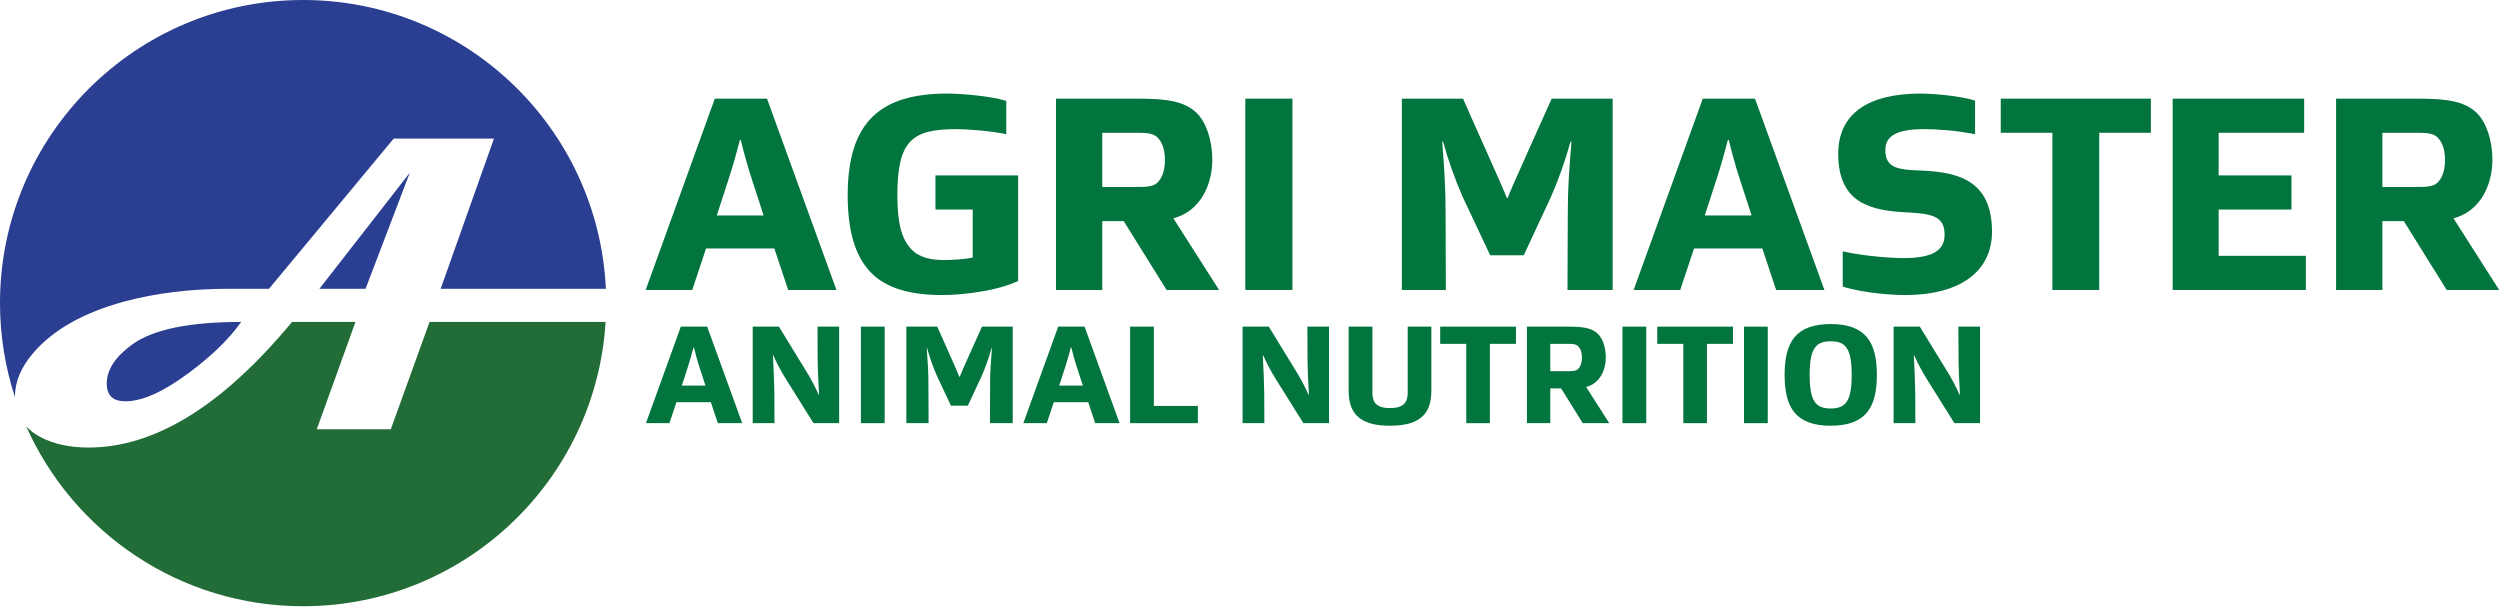
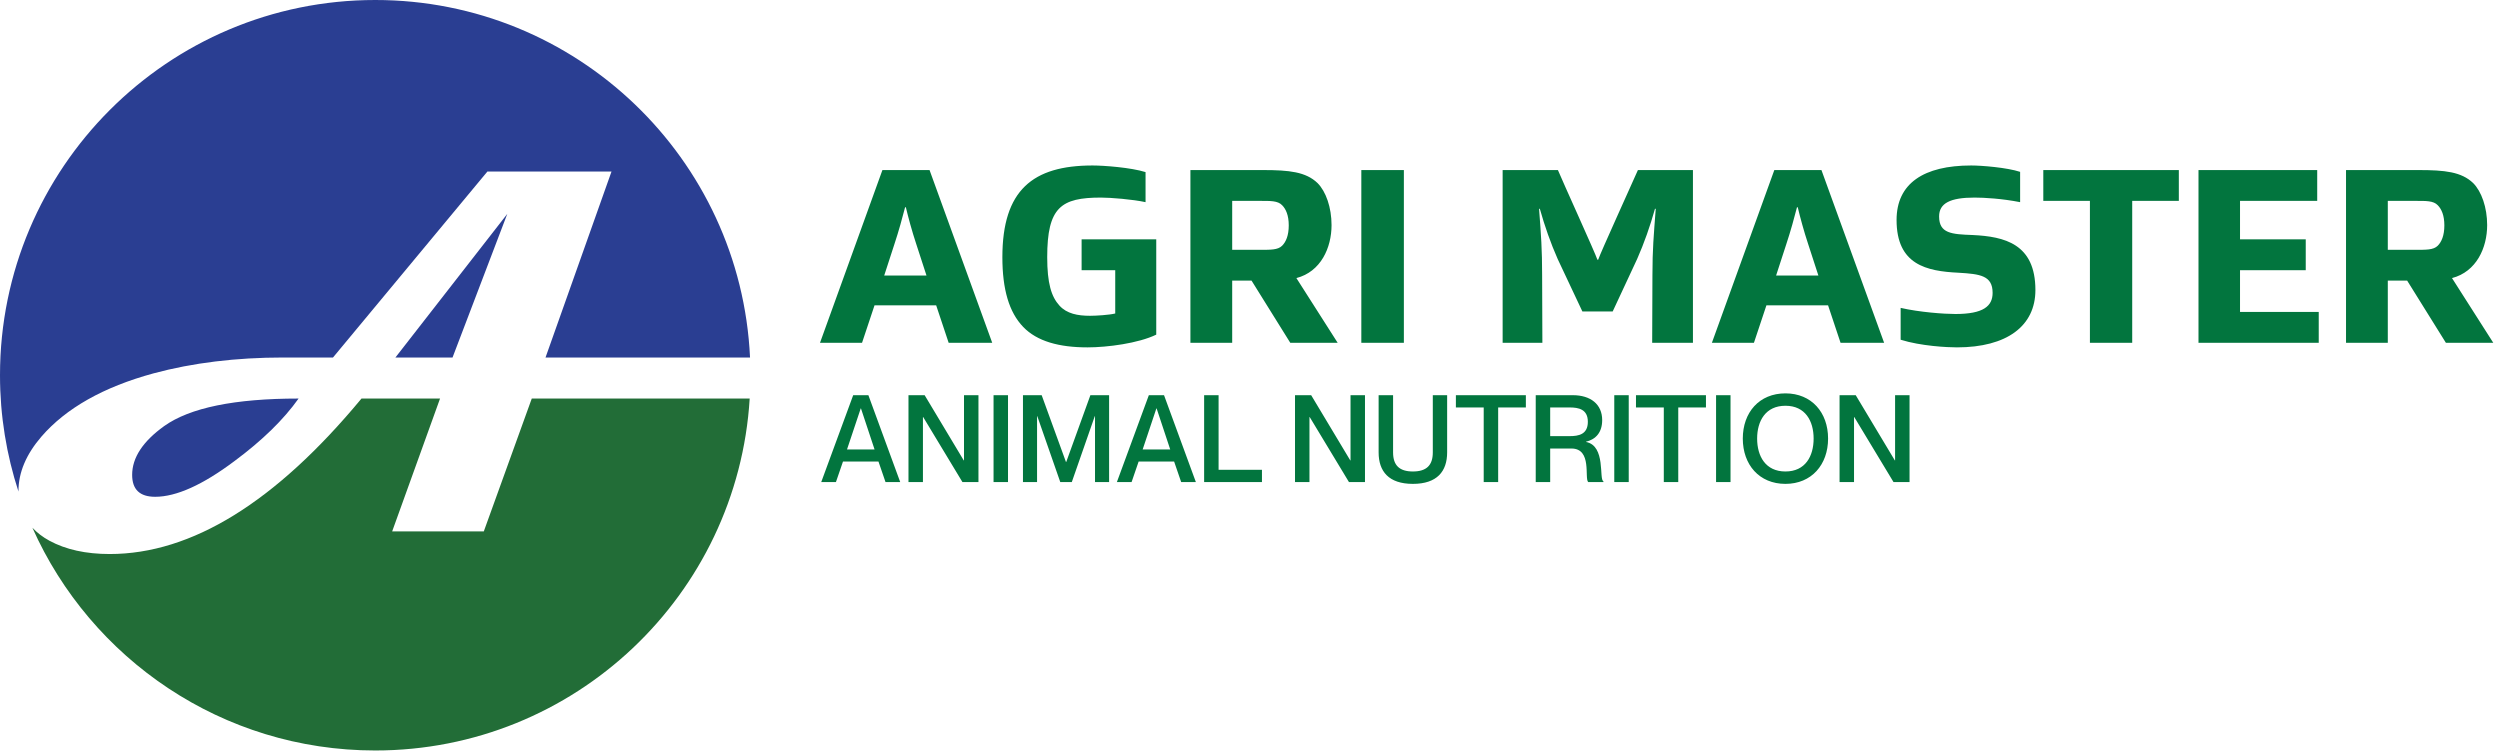
- <svg xmlns="http://www.w3.org/2000/svg" width="1207" height="293" viewBox="0 0 1207 293" fill="none">
-   <path d="M292.513 139.425C288.899 61.815 224.846 7.62939e-05 146.344 7.62939e-05C65.521 7.62939e-05 0 65.521 0 146.344C0 162.196 2.552 177.444 7.214 191.74C7.213 191.666 7.201 191.599 7.201 191.526C7.201 184.277 10.201 177.184 16.162 170.268C25.784 159.156 40.373 150.932 59.907 145.601C75.177 141.493 92.053 139.425 110.512 139.425H129.867L190.074 66.909H238.485L212.751 139.425H292.513ZM91.428 179.829C102.263 171.795 110.611 163.654 116.445 155.431C91.541 155.431 74.036 159.017 64.009 166.184C55.695 172.164 51.539 178.498 51.539 185.204C51.539 190.899 54.506 193.747 60.519 193.747C68.75 193.747 79.055 189.115 91.428 179.829ZM176.489 139.425L197.844 83.411L154.211 139.425H176.489Z" fill="#2A3E92" />
+ <svg xmlns="http://www.w3.org/2000/svg" width="975" height="293" viewBox="0 0 975 293" fill="none">
+   <path d="M365.107 119.083H341.063L336.195 133.688H319.801L344.143 66.325H362.524L386.965 133.688H369.976L365.107 119.083ZM352.986 80.831C351.992 84.706 350.502 90.171 348.813 95.238L344.839 107.458H361.332L357.357 95.238C355.668 90.171 354.178 84.607 353.284 80.831H352.986ZM421.826 105.372V93.35H450.937V130.509C443.983 133.887 431.861 135.476 424.112 135.476C412.984 135.476 404.439 133.092 399.074 127.528C393.51 121.765 390.927 112.823 390.927 100.305C390.927 74.174 402.75 64.537 426.099 64.537C430.47 64.537 441.101 65.332 446.765 67.12V78.844C441.797 77.751 433.153 77.056 429.377 77.056C413.779 77.056 408.413 80.831 408.413 100.305C408.413 110.439 410.003 115.705 413.183 119.182C416.064 122.362 420.336 123.156 425.105 123.156C427.39 123.156 432.557 122.858 434.941 122.262V105.372H421.826ZM492.577 66.325C502.811 66.325 509.269 67.021 513.839 71.392C517.118 74.671 519.304 80.93 519.304 87.786C519.304 96.629 515.131 105.968 505.593 108.452L521.688 133.688H503.208L488.106 109.445H480.555V133.688H464.261V66.325H492.577ZM491.186 78.347H480.555V97.423H491.186C495.459 97.423 498.34 97.523 500.029 95.834C501.519 94.343 502.612 91.859 502.612 87.885C502.612 84.01 501.519 81.527 500.029 80.036C498.34 78.248 495.459 78.347 491.186 78.347ZM547.51 66.325V133.688H530.918V66.325H547.51ZM644.35 133.688L644.45 107.26C644.45 97.324 644.947 91.859 645.741 81.427H645.443C643.556 88.183 641.171 94.94 638.489 101L628.95 121.467H617.127L607.49 101C604.807 94.94 602.423 88.183 600.535 81.427H600.237C601.032 91.859 601.429 97.324 601.429 107.26L601.528 133.688H586.029V66.325H607.589C609.079 70.001 622.294 99.013 622.989 101.298H623.287C623.983 99.013 637.197 70.001 638.787 66.325H660.247V133.688H644.35ZM712.947 119.083H688.903L684.034 133.688H667.641L691.983 66.325H710.363L734.805 133.688H717.815L712.947 119.083ZM700.825 80.831C699.832 84.706 698.341 90.171 696.652 95.238L692.678 107.458H709.171L705.197 95.238C703.508 90.171 702.017 84.607 701.123 80.831H700.825ZM762.612 122.461C773.541 122.461 777.117 119.381 777.117 114.214C777.117 107.458 772.249 106.862 763.804 106.365C751.384 105.769 739.661 103.285 739.661 85.799C739.661 71.492 750.292 64.537 768.772 64.537C772.845 64.537 782.681 65.332 787.848 67.021V78.844C780.794 77.453 773.839 77.056 770.063 77.056C760.624 77.056 756.253 79.242 756.253 84.408C756.253 91.065 761.121 91.363 769.368 91.661C781.688 92.257 793.809 95.039 793.809 113.122C793.809 127.131 782.681 135.476 763.208 135.476C759.532 135.476 749.199 134.98 741.25 132.496V120.076C748.603 121.765 758.24 122.461 762.612 122.461ZM831.562 78.347V133.688H815.069V78.347H796.887V66.325H849.744V78.347H831.562ZM904.307 121.666V133.688H857.412V66.325H903.711V78.347H873.607V93.35H899.24V105.372H873.607V121.666H904.307ZM943.265 66.325C953.498 66.325 959.956 67.021 964.527 71.392C967.805 74.671 969.991 80.93 969.991 87.786C969.991 96.629 965.818 105.968 956.28 108.452L972.376 133.688H953.896L938.794 109.445H931.243V133.688H914.948V66.325H943.265ZM941.874 78.347H931.243V97.423H941.874C946.146 97.423 949.027 97.523 950.716 95.834C952.206 94.343 953.299 91.859 953.299 87.885C953.299 84.01 952.206 81.527 950.716 80.036C949.027 78.248 946.146 78.347 941.874 78.347Z" fill="#02753E" />
+   <path d="M292.513 139.425C288.899 61.815 224.846 -4.19852e-05 146.344 -4.19852e-05C65.521 -4.19852e-05 0 65.521 0 146.344C0 162.196 2.552 177.444 7.214 191.74C7.213 191.666 7.201 191.599 7.201 191.525C7.201 184.277 10.201 177.183 16.162 170.267C25.784 159.156 40.373 150.932 59.907 145.601C75.177 141.493 92.053 139.425 110.512 139.425H129.867L190.074 66.909H238.485L212.751 139.425H292.513ZM91.428 179.829C102.263 171.795 110.611 163.654 116.445 155.431C91.541 155.431 74.036 159.017 64.009 166.183C55.695 172.163 51.539 178.498 51.539 185.203C51.539 190.899 54.506 193.747 60.519 193.747C68.75 193.747 79.055 189.115 91.428 179.829ZM176.489 139.425L197.844 83.411L154.211 139.425H176.489Z" fill="#2A3E92" />
  <path d="M12.634 205.815C35.431 256.991 86.703 292.688 146.344 292.688C224.113 292.688 287.683 232.018 292.38 155.431H207.391L188.677 207.253H152.94L171.618 155.431H140.982C107.491 195.85 74.766 216.069 42.78 216.069C33.472 216.069 25.623 214.328 19.275 210.881C16.601 209.428 14.417 207.724 12.634 205.815Z" fill="#226D37" />
-   <path d="M373.856 119.972H340.884L334.208 140H311.728L345.108 47.625H370.314L403.83 140H380.532L373.856 119.972ZM357.234 67.517C355.872 72.83 353.828 80.324 351.512 87.272L346.062 104.031H368.679L363.229 87.272C360.913 80.324 358.869 72.694 357.643 67.517H357.234Z" fill="#02753E" />
-   <path d="M451.636 101.17V84.684H491.556V135.64C482.019 140.273 465.397 142.452 454.77 142.452C439.51 142.452 427.793 139.183 420.435 131.553C412.806 123.65 409.263 111.388 409.263 94.221C409.263 58.388 425.477 45.172 457.495 45.172C463.489 45.172 478.068 46.262 485.834 48.715V64.792C479.022 63.293 467.168 62.339 461.991 62.339C440.6 62.339 433.243 67.517 433.243 94.221C433.243 108.118 435.423 115.339 439.783 120.108C443.734 124.468 449.592 125.558 456.132 125.558C459.266 125.558 466.351 125.149 469.621 124.332V101.17H451.636Z" fill="#02753E" />
-   <path d="M548.658 47.625C562.691 47.625 571.547 48.578 577.814 54.573C582.31 59.069 585.308 67.653 585.308 77.054C585.308 89.18 579.586 101.987 566.506 105.393L588.578 140H563.236L542.526 106.756H532.172V140H509.827V47.625H548.658ZM546.75 64.111H532.172V90.27H546.75C552.609 90.27 556.56 90.406 558.876 88.09C560.92 86.046 562.418 82.64 562.418 77.19C562.418 71.877 560.92 68.47 558.876 66.427C556.56 63.974 552.609 64.111 546.75 64.111Z" fill="#02753E" />
-   <path d="M623.988 47.625V140H601.235V47.625H623.988Z" fill="#02753E" />
-   <path d="M756.786 140L756.922 103.758C756.922 90.134 757.604 82.64 758.694 68.334H758.285C755.696 77.599 752.426 86.864 748.748 95.175L735.668 123.242H719.455L706.239 95.175C702.56 86.864 699.29 77.599 696.701 68.334H696.293C697.383 82.64 697.928 90.134 697.928 103.758L698.064 140H676.809V47.625H706.375C708.419 52.666 726.539 92.45 727.493 95.584H727.902C728.856 92.45 746.976 52.666 749.156 47.625H778.586V140H756.786Z" fill="#02753E" />
-   <path d="M850.853 119.972H817.881L811.205 140H788.724L822.105 47.625H847.31L880.827 140H857.529L850.853 119.972ZM834.231 67.517C832.868 72.83 830.825 80.324 828.508 87.272L823.059 104.031H845.676L840.226 87.272C837.909 80.324 835.866 72.694 834.64 67.517H834.231Z" fill="#02753E" />
-   <path d="M918.959 124.604C933.946 124.604 938.851 120.38 938.851 113.296C938.851 104.031 932.175 103.213 920.594 102.532C903.563 101.715 887.486 98.308 887.486 74.329C887.486 54.709 902.065 45.172 927.407 45.172C932.993 45.172 946.481 46.262 953.566 48.578V64.792C943.892 62.884 934.355 62.339 929.178 62.339C916.234 62.339 910.24 65.337 910.24 72.422C910.24 81.55 916.916 81.959 928.224 82.368C945.119 83.185 961.741 87 961.741 111.797C961.741 131.008 946.481 142.452 919.777 142.452C914.736 142.452 900.566 141.771 889.666 138.365V121.334C899.748 123.65 912.964 124.604 918.959 124.604Z" fill="#02753E" />
-   <path d="M1013.51 64.111V140H990.894V64.111H965.961V47.625H1038.44V64.111H1013.51Z" fill="#02753E" />
-   <path d="M1113.27 123.514V140H1048.96V47.625H1112.45V64.111H1071.17V84.684H1106.32V101.17H1071.17V123.514H1113.27Z" fill="#02753E" />
-   <path d="M1166.69 47.625C1180.72 47.625 1189.58 48.578 1195.85 54.573C1200.34 59.069 1203.34 67.653 1203.34 77.054C1203.34 89.18 1197.62 101.987 1184.54 105.393L1206.61 140H1181.27L1160.56 106.756H1150.21V140H1127.86V47.625H1166.69ZM1164.78 64.111H1150.21V90.27H1164.78C1170.64 90.27 1174.59 90.406 1176.91 88.09C1178.95 86.046 1180.45 82.64 1180.45 77.19C1180.45 71.877 1178.95 68.47 1176.91 66.427C1174.59 63.974 1170.64 64.111 1164.78 64.111Z" fill="#02753E" />
-   <path d="M343.209 194.197H326.573L323.205 204.302H311.862L328.704 157.694H341.422L358.333 204.302H346.578L343.209 194.197ZM334.823 167.73C334.135 170.411 333.104 174.192 331.935 177.698L329.186 186.154H340.597L337.847 177.698C336.679 174.192 335.648 170.343 335.029 167.73H334.823Z" fill="#02753E" />
-   <path d="M376.06 157.694L388.984 178.798C391.321 182.441 394.071 187.735 395.171 190.484H395.446C395.102 185.535 394.758 177.423 394.758 172.405L394.69 157.694H405.139V204.302H392.765L379.429 182.991C377.023 179.21 374.548 174.33 373.379 171.58H373.173C373.448 176.529 373.792 184.435 373.86 189.453L373.929 204.302H363.411V157.694H376.06Z" fill="#02753E" />
-   <path d="M427.121 157.694V204.302H415.64V157.694H427.121Z" fill="#02753E" />
-   <path d="M477.945 204.302L478.014 186.016C478.014 179.142 478.358 175.361 478.908 168.143H478.701C477.395 172.817 475.745 177.492 473.889 181.685L467.29 195.846H459.109L452.441 181.685C450.585 177.492 448.935 172.817 447.629 168.143H447.423C447.973 175.361 448.248 179.142 448.248 186.016L448.317 204.302H437.593V157.694H452.51C453.541 160.237 462.684 180.31 463.165 181.891H463.372C463.853 180.31 472.996 160.237 474.096 157.694H488.944V204.302H477.945Z" fill="#02753E" />
-   <path d="M525.407 194.197H508.771L505.402 204.302H494.06L510.902 157.694H523.619L540.53 204.302H528.775L525.407 194.197ZM517.02 167.73C516.333 170.411 515.301 174.192 514.133 177.698L511.383 186.154H522.794L520.045 177.698C518.876 174.192 517.845 170.343 517.226 167.73H517.02Z" fill="#02753E" />
-   <path d="M578.331 195.984V204.302H545.609V157.694H557.089V195.984H578.331Z" fill="#02753E" />
-   <path d="M612.568 157.694L625.491 178.798C627.829 182.441 630.578 187.735 631.678 190.484H631.953C631.61 185.535 631.266 177.423 631.266 172.405L631.197 157.694H641.646V204.302H629.272L615.936 182.991C613.53 179.21 611.055 174.33 609.887 171.58H609.68C609.955 176.529 610.299 184.435 610.368 189.453L610.437 204.302H599.919V157.694H612.568Z" fill="#02753E" />
-   <path d="M671.052 205.539C663.628 205.539 658.541 204.096 655.104 200.727C652.423 197.977 651.117 194.128 651.117 188.422V157.694H662.597V189.659C662.597 191.378 662.941 193.578 664.247 194.953C665.622 196.259 667.478 197.015 671.052 197.015C674.696 197.015 676.621 196.259 677.927 194.953C679.302 193.578 679.645 191.378 679.645 189.659V157.694H691.057V188.422C691.057 194.128 689.819 197.977 687.07 200.727C683.701 204.096 678.545 205.539 671.052 205.539Z" fill="#02753E" />
-   <path d="M719.319 166.012V204.302H707.908V166.012H695.327V157.694H731.899V166.012H719.319Z" fill="#02753E" />
-   <path d="M756.797 157.694C763.877 157.694 768.345 158.175 771.508 161.2C773.776 163.468 775.289 167.799 775.289 172.542C775.289 178.66 772.401 185.122 765.802 186.841L776.938 204.302H764.152L753.703 187.528H748.479V204.302H737.205V157.694H756.797ZM755.834 166.012H748.479V179.21H755.834C758.79 179.21 760.784 179.279 761.952 178.111C762.983 177.079 763.74 175.361 763.74 172.611C763.74 169.93 762.983 168.211 761.952 167.18C760.784 165.943 758.79 166.012 755.834 166.012Z" fill="#02753E" />
-   <path d="M794.805 157.694V204.302H783.325V157.694H794.805Z" fill="#02753E" />
-   <path d="M824.113 166.012V204.302H812.701V166.012H800.121V157.694H836.693V166.012H824.113Z" fill="#02753E" />
-   <path d="M853.478 157.694V204.302H841.998V157.694H853.478Z" fill="#02753E" />
-   <path d="M906.159 180.998C906.159 196.809 900.728 205.539 883.886 205.539C866.975 205.539 861.613 196.809 861.613 180.998C861.613 165.187 866.975 156.456 883.886 156.456C900.728 156.456 906.159 165.187 906.159 180.998ZM873.712 180.998C873.712 193.715 876.599 197.221 883.886 197.221C891.104 197.221 893.992 193.715 893.992 180.998C893.992 168.28 891.104 164.774 883.886 164.774C876.599 164.774 873.712 168.28 873.712 180.998Z" fill="#02753E" />
-   <path d="M926.882 157.694L939.805 178.798C942.143 182.441 944.892 187.735 945.992 190.484H946.267C945.923 185.535 945.58 177.423 945.58 172.405L945.511 157.694H955.96V204.302H943.586L930.25 182.991C927.844 179.21 925.369 174.33 924.201 171.58H923.994C924.269 176.529 924.613 184.435 924.682 189.453L924.75 204.302H914.233V157.694H926.882Z" fill="#02753E" />
+   <path d="M342.6 179.993H328.765L326.017 188H320.284L332.745 154.123H338.668L351.081 188H345.348L342.6 179.993ZM330.329 175.302H341.084L335.778 159.288H335.683L330.329 175.302ZM354.307 188V154.123H360.609L375.865 179.566H375.96V154.123H381.598V188H375.344L360.04 162.652H359.945V188H354.307ZM387.485 154.123H393.123V188H387.485V154.123ZM398.957 188V154.123H406.254L415.73 180.182H415.825L425.253 154.123H432.55V188H427.054V162.32H426.959L418.004 188H413.503L404.548 162.32H404.453V188H398.957ZM457.904 179.993H444.069L441.321 188H435.588L448.049 154.123H453.971L466.385 188H460.652L457.904 179.993ZM445.633 175.302H456.388L451.081 159.288H450.986L445.633 175.302ZM469.611 154.123H475.249V183.215H492.164V188H469.611V154.123ZM505.053 188V154.123H511.355L526.611 179.566H526.706V154.123H532.344V188H526.09L510.786 162.652H510.692V188H505.053ZM564.385 176.439C564.385 183.831 560.452 188.711 551.023 188.711C541.595 188.711 537.662 183.831 537.662 176.439V154.123H543.3V176.439C543.3 181.556 545.859 183.878 551.023 183.878C556.235 183.878 558.794 181.556 558.794 176.439V154.123H564.385V176.439ZM578.646 188V158.909H567.796V154.123H595.086V158.909H584.284V188H578.646ZM598.934 188V154.123H613.385C620.35 154.123 624.851 157.677 624.851 163.836C624.851 168.574 622.435 171.322 618.55 172.27V172.365C626.367 173.833 623.524 187.1 625.325 187.668V188H619.402C617.839 186.579 621.013 174.923 612.864 174.923H604.572V188H598.934ZM604.572 158.909V170.09H612.201C615.659 170.09 619.26 169.427 619.26 164.5C619.26 159.619 615.659 158.909 612.201 158.909H604.572ZM629.567 154.123H635.205V188H629.567V154.123ZM648.883 188V158.909H638.033V154.123H665.324V158.909H654.521V188H648.883ZM669.266 154.123H674.904V188H669.266V154.123ZM696.321 188.711C686.087 188.711 679.691 181.225 679.691 171.038C679.691 160.851 686.087 153.413 696.321 153.413C706.508 153.413 712.952 160.851 712.952 171.038C712.952 181.225 706.508 188.711 696.321 188.711ZM696.321 183.878C704.092 183.878 707.313 177.908 707.313 171.038C707.313 164.215 704.092 158.245 696.321 158.245C688.551 158.245 685.282 164.215 685.282 171.038C685.282 177.908 688.551 183.878 696.321 183.878ZM717.43 188V154.123H723.732L738.988 179.566H739.083V154.123H744.721V188H738.467L723.163 162.652H723.069V188H717.43Z" fill="#02753E" />
</svg>
